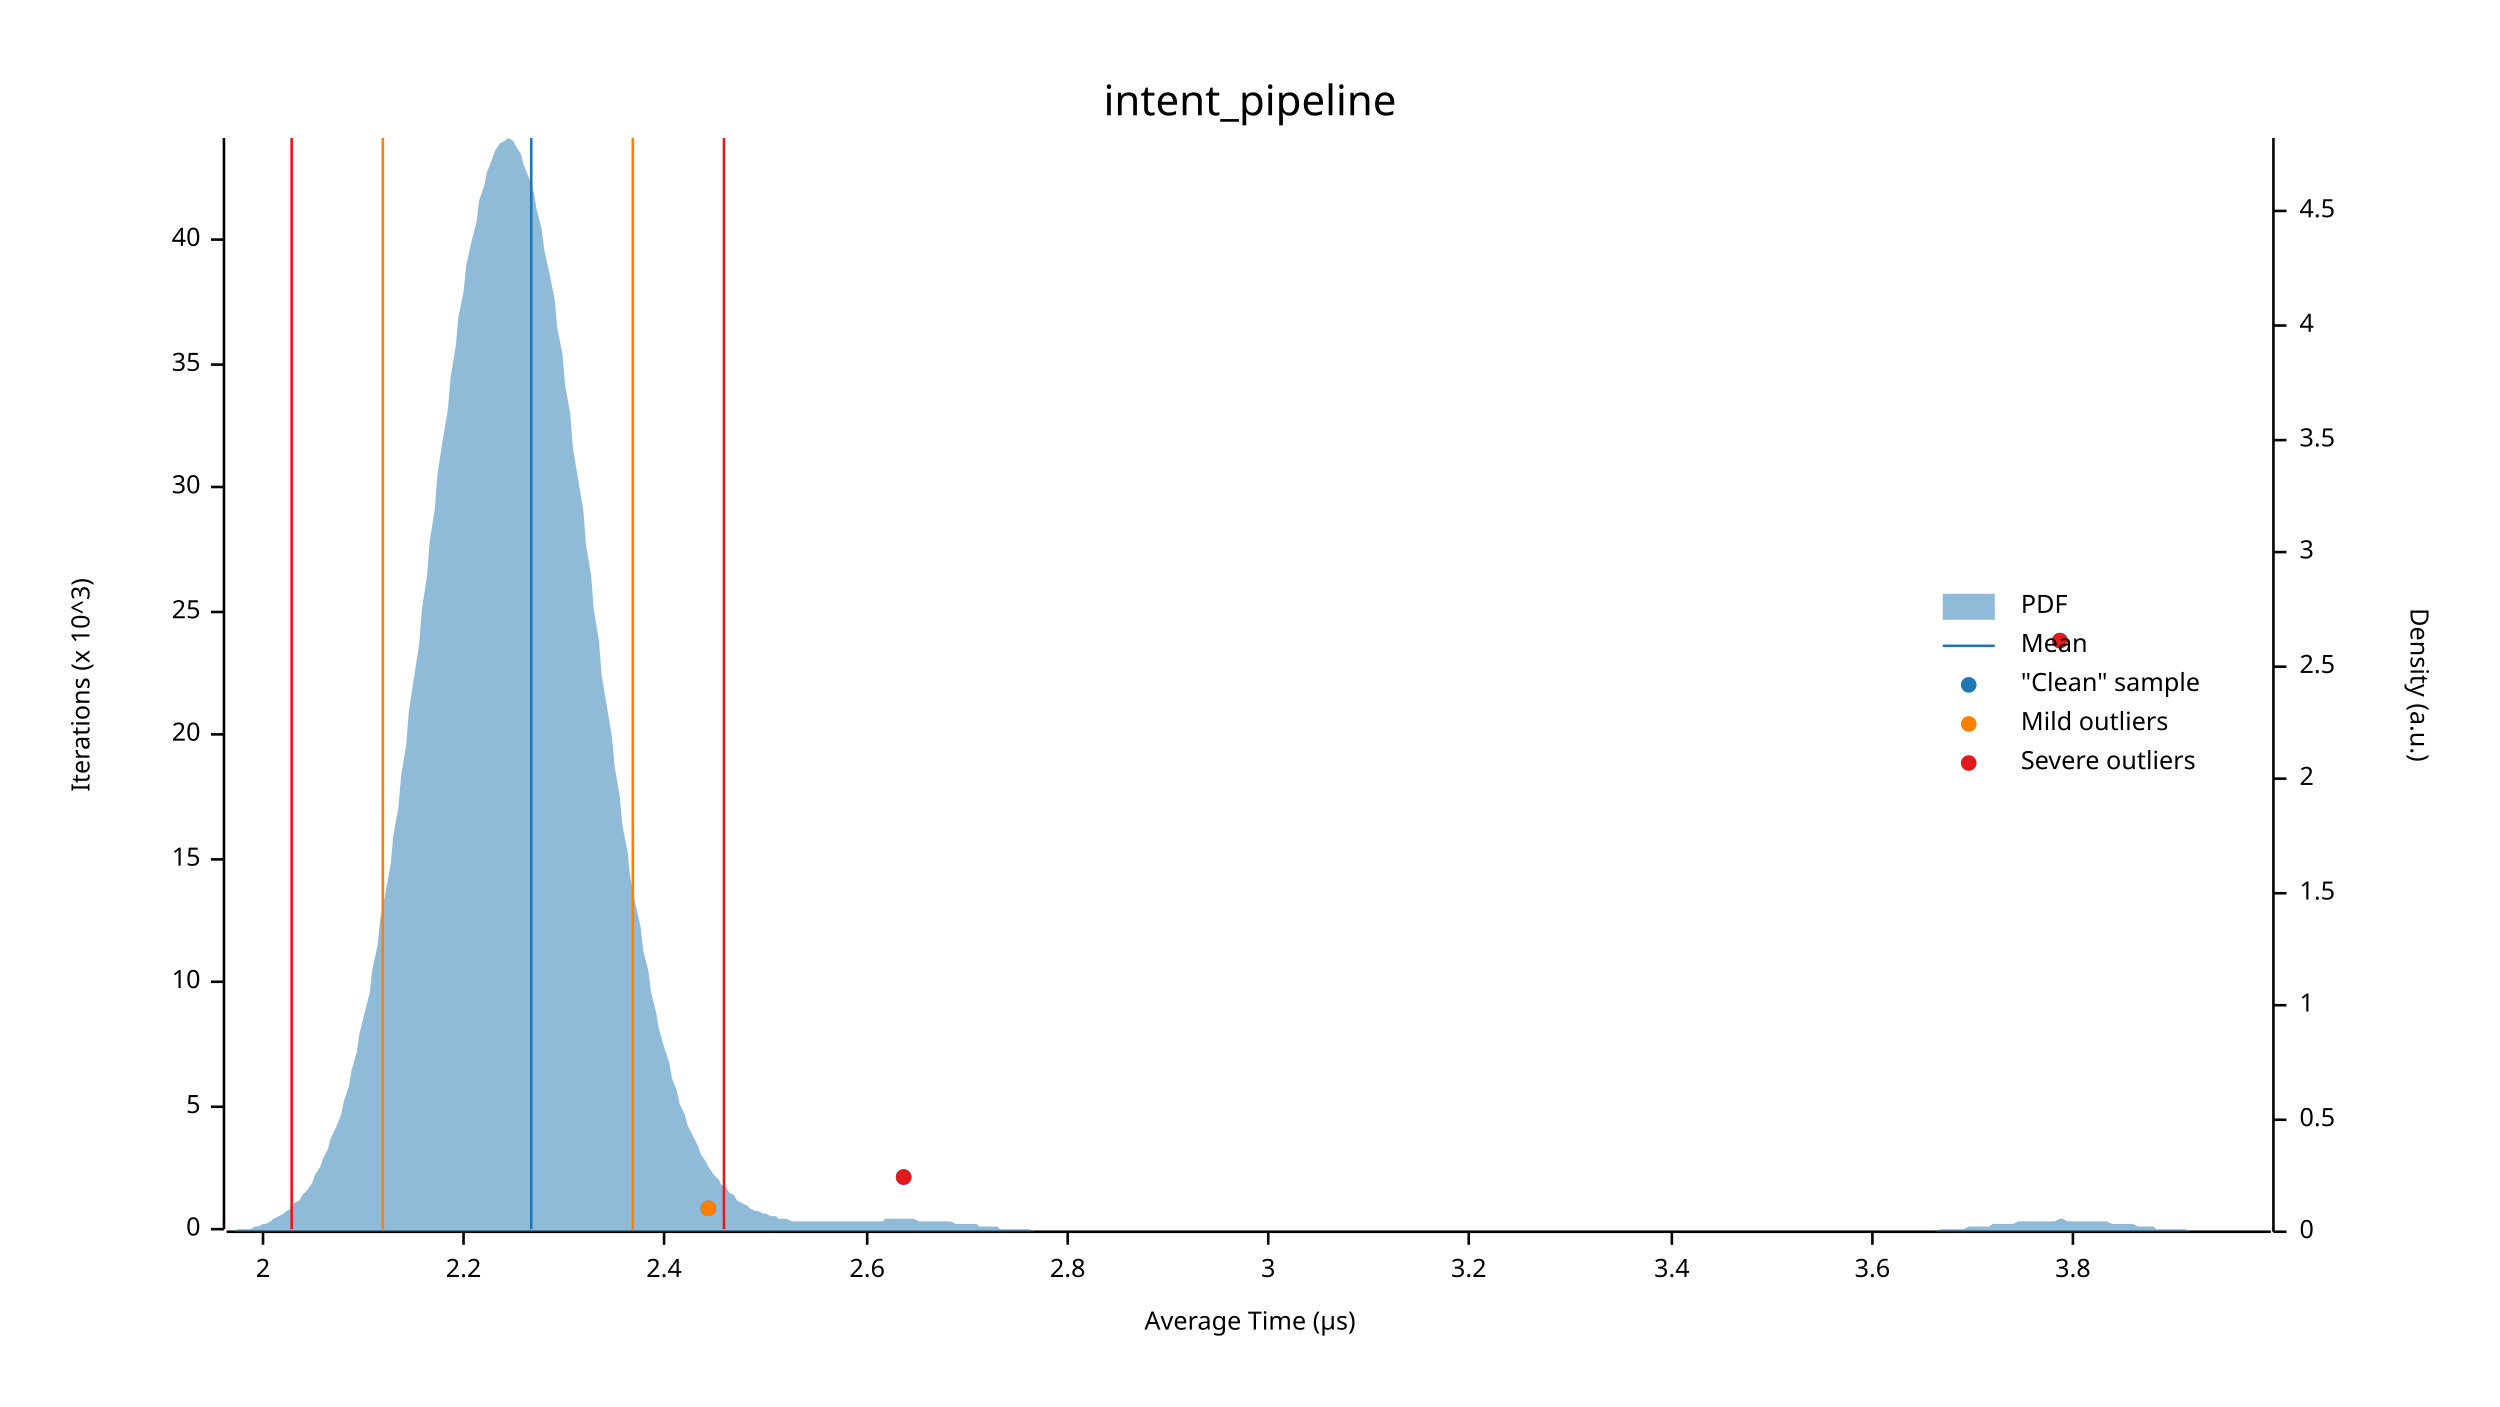
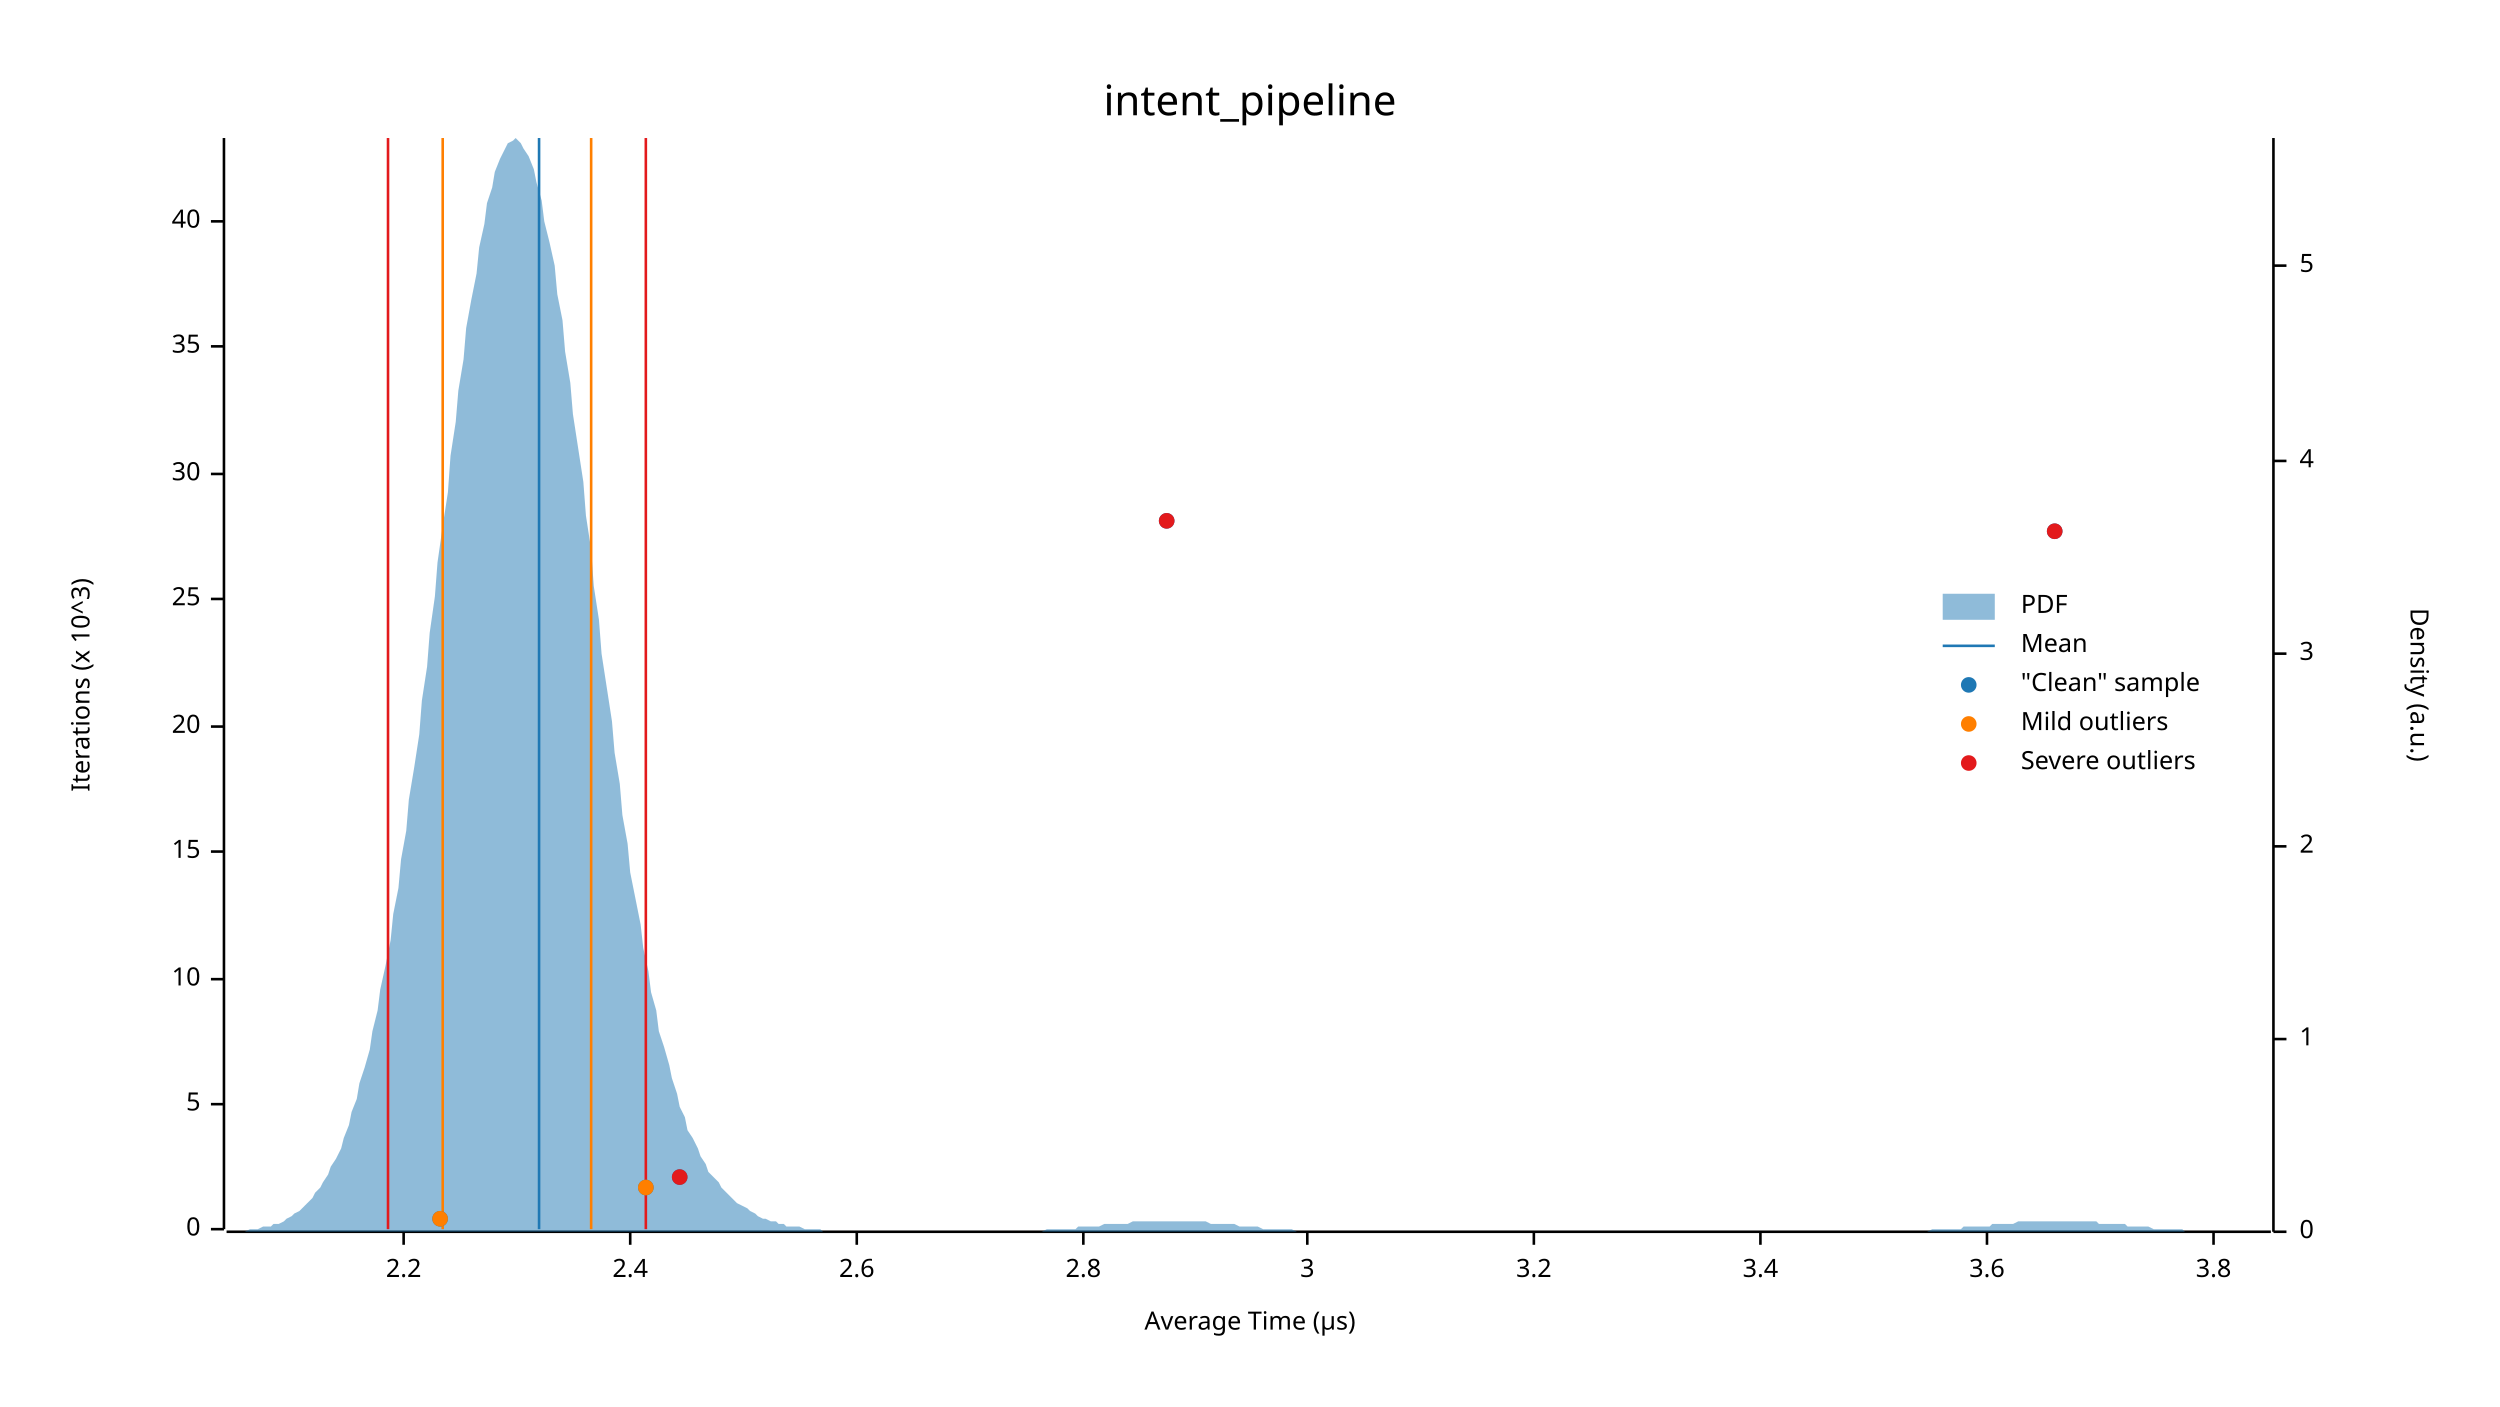
<svg xmlns="http://www.w3.org/2000/svg" width="960" height="540" viewBox="0 0 960 540">
  <text x="480" y="32" dy="0.76em" text-anchor="middle" font-family="sans-serif" font-size="16.129" opacity="1" fill="#000000">
intent_pipeline
</text>
  <text x="27" y="263" dy="0.76em" text-anchor="middle" font-family="sans-serif" font-size="9.677" opacity="1" fill="#000000" transform="rotate(270, 27, 263)">
Iterations (x 10^3)
</text>
  <text x="480" y="513" dy="-0.5ex" text-anchor="middle" font-family="sans-serif" font-size="9.677" opacity="1" fill="#000000">
Average Time (µs)
</text>
  <polyline fill="none" opacity="1" stroke="#000000" stroke-width="1" points="86,53 86,472 " />
  <text x="77" y="472" dy="0.5ex" text-anchor="end" font-family="sans-serif" font-size="9.677" opacity="1" fill="#000000">
0
</text>
  <polyline fill="none" opacity="1" stroke="#000000" stroke-width="1" points="81,472 86,472 " />
-   <text x="77" y="425" dy="0.5ex" text-anchor="end" font-family="sans-serif" font-size="9.677" opacity="1" fill="#000000">
+   <text x="77" y="424" dy="0.5ex" text-anchor="end" font-family="sans-serif" font-size="9.677" opacity="1" fill="#000000">
5
</text>
-   <polyline fill="none" opacity="1" stroke="#000000" stroke-width="1" points="81,425 86,425 " />
-   <text x="77" y="377" dy="0.5ex" text-anchor="end" font-family="sans-serif" font-size="9.677" opacity="1" fill="#000000">
+   <polyline fill="none" opacity="1" stroke="#000000" stroke-width="1" points="81,424 86,424 " />
+   <text x="77" y="376" dy="0.5ex" text-anchor="end" font-family="sans-serif" font-size="9.677" opacity="1" fill="#000000">
10
</text>
-   <polyline fill="none" opacity="1" stroke="#000000" stroke-width="1" points="81,377 86,377 " />
-   <text x="77" y="330" dy="0.5ex" text-anchor="end" font-family="sans-serif" font-size="9.677" opacity="1" fill="#000000">
+   <polyline fill="none" opacity="1" stroke="#000000" stroke-width="1" points="81,376 86,376 " />
+   <text x="77" y="327" dy="0.5ex" text-anchor="end" font-family="sans-serif" font-size="9.677" opacity="1" fill="#000000">
15
</text>
-   <polyline fill="none" opacity="1" stroke="#000000" stroke-width="1" points="81,330 86,330 " />
-   <text x="77" y="282" dy="0.5ex" text-anchor="end" font-family="sans-serif" font-size="9.677" opacity="1" fill="#000000">
+   <polyline fill="none" opacity="1" stroke="#000000" stroke-width="1" points="81,327 86,327 " />
+   <text x="77" y="279" dy="0.5ex" text-anchor="end" font-family="sans-serif" font-size="9.677" opacity="1" fill="#000000">
20
</text>
-   <polyline fill="none" opacity="1" stroke="#000000" stroke-width="1" points="81,282 86,282 " />
-   <text x="77" y="235" dy="0.5ex" text-anchor="end" font-family="sans-serif" font-size="9.677" opacity="1" fill="#000000">
+   <polyline fill="none" opacity="1" stroke="#000000" stroke-width="1" points="81,279 86,279 " />
+   <text x="77" y="230" dy="0.5ex" text-anchor="end" font-family="sans-serif" font-size="9.677" opacity="1" fill="#000000">
25
</text>
-   <polyline fill="none" opacity="1" stroke="#000000" stroke-width="1" points="81,235 86,235 " />
-   <text x="77" y="187" dy="0.5ex" text-anchor="end" font-family="sans-serif" font-size="9.677" opacity="1" fill="#000000">
+   <polyline fill="none" opacity="1" stroke="#000000" stroke-width="1" points="81,230 86,230 " />
+   <text x="77" y="182" dy="0.5ex" text-anchor="end" font-family="sans-serif" font-size="9.677" opacity="1" fill="#000000">
30
</text>
-   <polyline fill="none" opacity="1" stroke="#000000" stroke-width="1" points="81,187 86,187 " />
-   <text x="77" y="140" dy="0.5ex" text-anchor="end" font-family="sans-serif" font-size="9.677" opacity="1" fill="#000000">
+   <polyline fill="none" opacity="1" stroke="#000000" stroke-width="1" points="81,182 86,182 " />
+   <text x="77" y="133" dy="0.5ex" text-anchor="end" font-family="sans-serif" font-size="9.677" opacity="1" fill="#000000">
35
</text>
-   <polyline fill="none" opacity="1" stroke="#000000" stroke-width="1" points="81,140 86,140 " />
-   <text x="77" y="92" dy="0.5ex" text-anchor="end" font-family="sans-serif" font-size="9.677" opacity="1" fill="#000000">
+   <polyline fill="none" opacity="1" stroke="#000000" stroke-width="1" points="81,133 86,133 " />
+   <text x="77" y="85" dy="0.5ex" text-anchor="end" font-family="sans-serif" font-size="9.677" opacity="1" fill="#000000">
40
</text>
-   <polyline fill="none" opacity="1" stroke="#000000" stroke-width="1" points="81,92 86,92 " />
+   <polyline fill="none" opacity="1" stroke="#000000" stroke-width="1" points="81,85 86,85 " />
  <polyline fill="none" opacity="1" stroke="#000000" stroke-width="1" points="87,473 872,473 " />
-   <text x="101" y="483" dy="0.76em" text-anchor="middle" font-family="sans-serif" font-size="9.677" opacity="1" fill="#000000">
- 2
- </text>
-   <polyline fill="none" opacity="1" stroke="#000000" stroke-width="1" points="101,473 101,478 " />
-   <text x="178" y="483" dy="0.76em" text-anchor="middle" font-family="sans-serif" font-size="9.677" opacity="1" fill="#000000">
+   <text x="155" y="483" dy="0.76em" text-anchor="middle" font-family="sans-serif" font-size="9.677" opacity="1" fill="#000000">
2.2
</text>
-   <polyline fill="none" opacity="1" stroke="#000000" stroke-width="1" points="178,473 178,478 " />
-   <text x="255" y="483" dy="0.76em" text-anchor="middle" font-family="sans-serif" font-size="9.677" opacity="1" fill="#000000">
+   <polyline fill="none" opacity="1" stroke="#000000" stroke-width="1" points="155,473 155,478 " />
+   <text x="242" y="483" dy="0.76em" text-anchor="middle" font-family="sans-serif" font-size="9.677" opacity="1" fill="#000000">
2.4
</text>
-   <polyline fill="none" opacity="1" stroke="#000000" stroke-width="1" points="255,473 255,478 " />
-   <text x="333" y="483" dy="0.76em" text-anchor="middle" font-family="sans-serif" font-size="9.677" opacity="1" fill="#000000">
+   <polyline fill="none" opacity="1" stroke="#000000" stroke-width="1" points="242,473 242,478 " />
+   <text x="329" y="483" dy="0.76em" text-anchor="middle" font-family="sans-serif" font-size="9.677" opacity="1" fill="#000000">
2.6
</text>
-   <polyline fill="none" opacity="1" stroke="#000000" stroke-width="1" points="333,473 333,478 " />
-   <text x="410" y="483" dy="0.76em" text-anchor="middle" font-family="sans-serif" font-size="9.677" opacity="1" fill="#000000">
+   <polyline fill="none" opacity="1" stroke="#000000" stroke-width="1" points="329,473 329,478 " />
+   <text x="416" y="483" dy="0.76em" text-anchor="middle" font-family="sans-serif" font-size="9.677" opacity="1" fill="#000000">
2.8
</text>
-   <polyline fill="none" opacity="1" stroke="#000000" stroke-width="1" points="410,473 410,478 " />
-   <text x="487" y="483" dy="0.76em" text-anchor="middle" font-family="sans-serif" font-size="9.677" opacity="1" fill="#000000">
+   <polyline fill="none" opacity="1" stroke="#000000" stroke-width="1" points="416,473 416,478 " />
+   <text x="502" y="483" dy="0.76em" text-anchor="middle" font-family="sans-serif" font-size="9.677" opacity="1" fill="#000000">
3
</text>
-   <polyline fill="none" opacity="1" stroke="#000000" stroke-width="1" points="487,473 487,478 " />
-   <text x="564" y="483" dy="0.76em" text-anchor="middle" font-family="sans-serif" font-size="9.677" opacity="1" fill="#000000">
+   <polyline fill="none" opacity="1" stroke="#000000" stroke-width="1" points="502,473 502,478 " />
+   <text x="589" y="483" dy="0.76em" text-anchor="middle" font-family="sans-serif" font-size="9.677" opacity="1" fill="#000000">
3.2
</text>
-   <polyline fill="none" opacity="1" stroke="#000000" stroke-width="1" points="564,473 564,478 " />
-   <text x="642" y="483" dy="0.76em" text-anchor="middle" font-family="sans-serif" font-size="9.677" opacity="1" fill="#000000">
+   <polyline fill="none" opacity="1" stroke="#000000" stroke-width="1" points="589,473 589,478 " />
+   <text x="676" y="483" dy="0.76em" text-anchor="middle" font-family="sans-serif" font-size="9.677" opacity="1" fill="#000000">
3.4
</text>
-   <polyline fill="none" opacity="1" stroke="#000000" stroke-width="1" points="642,473 642,478 " />
-   <text x="719" y="483" dy="0.76em" text-anchor="middle" font-family="sans-serif" font-size="9.677" opacity="1" fill="#000000">
+   <polyline fill="none" opacity="1" stroke="#000000" stroke-width="1" points="676,473 676,478 " />
+   <text x="763" y="483" dy="0.76em" text-anchor="middle" font-family="sans-serif" font-size="9.677" opacity="1" fill="#000000">
3.6
</text>
-   <polyline fill="none" opacity="1" stroke="#000000" stroke-width="1" points="719,473 719,478 " />
-   <text x="796" y="483" dy="0.76em" text-anchor="middle" font-family="sans-serif" font-size="9.677" opacity="1" fill="#000000">
+   <polyline fill="none" opacity="1" stroke="#000000" stroke-width="1" points="763,473 763,478 " />
+   <text x="850" y="483" dy="0.76em" text-anchor="middle" font-family="sans-serif" font-size="9.677" opacity="1" fill="#000000">
3.8
</text>
-   <polyline fill="none" opacity="1" stroke="#000000" stroke-width="1" points="796,473 796,478 " />
+   <polyline fill="none" opacity="1" stroke="#000000" stroke-width="1" points="850,473 850,478 " />
  <text x="933" y="263" dy="0.76em" text-anchor="middle" font-family="sans-serif" font-size="9.677" opacity="1" fill="#000000" transform="rotate(90, 933, 263)">
Density (a.u.)
</text>
  <polyline fill="none" opacity="1" stroke="#000000" stroke-width="1" points="873,53 873,473 " />
  <text x="883" y="473" dy="0.5ex" text-anchor="start" font-family="sans-serif" font-size="9.677" opacity="1" fill="#000000">
0
</text>
  <polyline fill="none" opacity="1" stroke="#000000" stroke-width="1" points="873,473 878,473 " />
-   <text x="883" y="430" dy="0.5ex" text-anchor="start" font-family="sans-serif" font-size="9.677" opacity="1" fill="#000000">
- 0.5
- </text>
-   <polyline fill="none" opacity="1" stroke="#000000" stroke-width="1" points="873,430 878,430 " />
-   <text x="883" y="386" dy="0.5ex" text-anchor="start" font-family="sans-serif" font-size="9.677" opacity="1" fill="#000000">
+   <text x="883" y="399" dy="0.5ex" text-anchor="start" font-family="sans-serif" font-size="9.677" opacity="1" fill="#000000">
1
</text>
-   <polyline fill="none" opacity="1" stroke="#000000" stroke-width="1" points="873,386 878,386 " />
-   <text x="883" y="343" dy="0.5ex" text-anchor="start" font-family="sans-serif" font-size="9.677" opacity="1" fill="#000000">
- 1.5
- </text>
-   <polyline fill="none" opacity="1" stroke="#000000" stroke-width="1" points="873,343 878,343 " />
-   <text x="883" y="299" dy="0.5ex" text-anchor="start" font-family="sans-serif" font-size="9.677" opacity="1" fill="#000000">
+   <polyline fill="none" opacity="1" stroke="#000000" stroke-width="1" points="873,399 878,399 " />
+   <text x="883" y="325" dy="0.5ex" text-anchor="start" font-family="sans-serif" font-size="9.677" opacity="1" fill="#000000">
2
</text>
-   <polyline fill="none" opacity="1" stroke="#000000" stroke-width="1" points="873,299 878,299 " />
-   <text x="883" y="256" dy="0.5ex" text-anchor="start" font-family="sans-serif" font-size="9.677" opacity="1" fill="#000000">
- 2.5
- </text>
-   <polyline fill="none" opacity="1" stroke="#000000" stroke-width="1" points="873,256 878,256 " />
-   <text x="883" y="212" dy="0.5ex" text-anchor="start" font-family="sans-serif" font-size="9.677" opacity="1" fill="#000000">
+   <polyline fill="none" opacity="1" stroke="#000000" stroke-width="1" points="873,325 878,325 " />
+   <text x="883" y="251" dy="0.5ex" text-anchor="start" font-family="sans-serif" font-size="9.677" opacity="1" fill="#000000">
3
</text>
-   <polyline fill="none" opacity="1" stroke="#000000" stroke-width="1" points="873,212 878,212 " />
-   <text x="883" y="169" dy="0.5ex" text-anchor="start" font-family="sans-serif" font-size="9.677" opacity="1" fill="#000000">
- 3.5
- </text>
-   <polyline fill="none" opacity="1" stroke="#000000" stroke-width="1" points="873,169 878,169 " />
-   <text x="883" y="125" dy="0.5ex" text-anchor="start" font-family="sans-serif" font-size="9.677" opacity="1" fill="#000000">
+   <polyline fill="none" opacity="1" stroke="#000000" stroke-width="1" points="873,251 878,251 " />
+   <text x="883" y="177" dy="0.5ex" text-anchor="start" font-family="sans-serif" font-size="9.677" opacity="1" fill="#000000">
4
</text>
-   <polyline fill="none" opacity="1" stroke="#000000" stroke-width="1" points="873,125 878,125 " />
-   <text x="883" y="81" dy="0.5ex" text-anchor="start" font-family="sans-serif" font-size="9.677" opacity="1" fill="#000000">
- 4.5
+   <polyline fill="none" opacity="1" stroke="#000000" stroke-width="1" points="873,177 878,177 " />
+   <text x="883" y="102" dy="0.5ex" text-anchor="start" font-family="sans-serif" font-size="9.677" opacity="1" fill="#000000">
+ 5
</text>
-   <polyline fill="none" opacity="1" stroke="#000000" stroke-width="1" points="873,81 878,81 " />
-   <polygon opacity="0.5" fill="#1F78B4" points="87,473 88,473 90,473 91,472 93,472 94,472 96,472 98,471 99,471 101,470 102,470 104,469 105,468 107,467 109,466 110,465 112,464 113,462 115,461 116,459 118,457 120,454 121,451 123,448 124,445 126,441 127,437 129,433 131,428 132,423 134,417 135,411 137,404 138,397 140,389 142,381 143,372 145,363 146,353 148,343 150,332 151,321 153,310 154,298 156,286 157,273 159,260 161,247 162,234 164,221 165,208 167,195 168,182 170,169 172,157 173,145 175,133 176,122 178,112 179,102 181,93 183,85 184,77 186,71 187,66 189,61 190,58 192,55 194,54 195,53 197,54 198,56 200,59 201,63 203,68 205,74 206,80 208,88 209,96 211,105 213,115 214,126 216,136 217,148 219,159 220,172 222,184 224,196 225,209 227,221 228,234 230,246 231,259 233,271 235,283 236,294 238,306 239,317 241,327 242,337 244,347 246,356 247,365 249,373 250,381 252,389 253,395 255,402 257,408 258,414 260,419 261,424 263,428 264,432 266,436 268,440 269,443 271,446 272,448 274,451 276,453 277,455 279,456 280,458 282,459 283,461 285,462 287,463 288,464 290,465 291,465 293,466 294,466 296,467 298,467 299,468 301,468 302,468 304,469 305,469 307,469 309,469 310,469 312,469 313,469 315,469 316,469 318,469 320,469 321,469 323,469 324,469 326,469 327,469 329,469 331,469 332,469 334,469 335,469 337,469 339,469 340,468 342,468 343,468 345,468 346,468 348,468 350,468 351,468 353,469 354,469 356,469 357,469 359,469 361,469 362,469 364,469 365,469 367,470 368,470 370,470 372,470 373,470 375,470 376,471 378,471 379,471 381,471 383,471 384,472 386,472 387,472 389,472 391,472 392,472 394,472 395,472 397,473 398,473 400,473 402,473 403,473 405,473 406,473 408,473 409,473 411,473 413,473 414,473 416,473 417,473 419,473 420,473 422,473 424,473 425,473 427,473 428,473 430,473 431,473 433,473 435,473 436,473 438,473 439,473 441,473 442,473 444,473 446,473 447,473 449,473 450,473 452,473 454,473 455,473 457,473 458,473 460,473 461,473 463,473 465,473 466,473 468,473 469,473 471,473 472,473 474,473 476,473 477,473 479,473 480,473 482,473 483,473 485,473 487,473 488,473 490,473 491,473 493,473 494,473 496,473 498,473 499,473 501,473 502,473 504,473 505,473 507,473 509,473 510,473 512,473 513,473 515,473 517,473 518,473 520,473 521,473 523,473 524,473 526,473 528,473 529,473 531,473 532,473 534,473 535,473 537,473 539,473 540,473 542,473 543,473 545,473 546,473 548,473 550,473 551,473 553,473 554,473 556,473 557,473 559,473 561,473 562,473 564,473 565,473 567,473 568,473 570,473 572,473 573,473 575,473 576,473 578,473 580,473 581,473 583,473 584,473 586,473 587,473 589,473 591,473 592,473 594,473 595,473 597,473 598,473 600,473 602,473 603,473 605,473 606,473 608,473 609,473 611,473 613,473 614,473 616,473 617,473 619,473 620,473 622,473 624,473 625,473 627,473 628,473 630,473 632,473 633,473 635,473 636,473 638,473 639,473 641,473 643,473 644,473 646,473 647,473 649,473 650,473 652,473 654,473 655,473 657,473 658,473 660,473 661,473 663,473 665,473 666,473 668,473 669,473 671,473 672,473 674,473 676,473 677,473 679,473 680,473 682,473 683,473 685,473 687,473 688,473 690,473 691,473 693,473 695,473 696,473 698,473 699,473 701,473 702,473 704,473 706,473 707,473 709,473 710,473 712,473 713,473 715,473 717,473 718,473 720,473 721,473 723,473 724,473 726,473 728,473 729,473 731,473 732,473 734,473 735,473 737,473 739,473 740,473 742,473 743,473 745,472 746,472 748,472 750,472 751,472 753,472 754,472 756,471 758,471 759,471 761,471 762,471 764,471 765,470 767,470 769,470 770,470 772,470 773,470 775,469 776,469 778,469 780,469 781,469 783,469 784,469 786,469 787,469 789,469 791,468 792,468 794,469 795,469 797,469 798,469 800,469 802,469 803,469 805,469 806,469 808,469 809,469 811,470 813,470 814,470 816,470 817,470 819,470 821,471 822,471 824,471 825,471 827,471 828,472 830,472 832,472 833,472 835,472 836,472 838,472 839,472 841,473 843,473 844,473 846,473 847,473 849,473 850,473 852,473 854,473 855,473 857,473 858,473 860,473 861,473 863,473 865,473 866,473 868,473 869,473 871,473 873,473 873,473 87,473 " />
-   <polyline fill="none" opacity="1" stroke="#1F78B4" stroke-width="1" points="204,472 204,53 " />
-   <polyline fill="none" opacity="1" stroke="#FF7F00" stroke-width="1" points="147,472 147,53 " />
-   <polyline fill="none" opacity="1" stroke="#FF7F00" stroke-width="1" points="243,472 243,53 " />
-   <polyline fill="none" opacity="1" stroke="#E31A1C" stroke-width="1" points="112,472 112,53 " />
-   <polyline fill="none" opacity="1" stroke="#E31A1C" stroke-width="1" points="278,472 278,53 " />
-   <circle cx="272" cy="464" r="3" opacity="1" fill="#1F78B4" stroke="none" stroke-width="1" />
-   <circle cx="347" cy="452" r="3" opacity="1" fill="#1F78B4" stroke="none" stroke-width="1" />
-   <circle cx="791" cy="246" r="3" opacity="1" fill="#1F78B4" stroke="none" stroke-width="1" />
-   <circle cx="272" cy="464" r="3" opacity="1" fill="#FF7F00" stroke="none" stroke-width="1" />
-   <circle cx="347" cy="452" r="3" opacity="1" fill="#E31A1C" stroke="none" stroke-width="1" />
-   <circle cx="791" cy="246" r="3" opacity="1" fill="#E31A1C" stroke="none" stroke-width="1" />
+   <polyline fill="none" opacity="1" stroke="#000000" stroke-width="1" points="873,102 878,102 " />
+   <polygon opacity="0.5" fill="#1F78B4" points="87,473 88,473 90,473 91,473 93,473 94,473 96,472 98,472 99,472 101,471 102,471 104,471 105,470 107,470 109,469 110,468 112,467 113,466 115,465 116,464 118,462 120,460 121,458 123,456 124,454 126,451 127,448 129,445 131,441 132,437 134,432 135,427 137,422 138,416 140,410 142,403 143,396 145,388 146,380 148,371 150,361 151,351 153,341 154,330 156,319 157,307 159,295 161,282 162,269 164,256 165,243 167,229 168,216 170,202 172,189 173,175 175,162 176,150 178,138 179,126 181,115 183,105 184,95 186,86 187,78 189,72 190,66 192,61 194,57 195,55 197,54 198,53 200,55 201,57 203,60 205,65 206,70 208,77 209,85 211,93 213,102 214,113 216,123 217,135 219,147 220,159 222,172 224,185 225,198 227,211 228,225 230,238 231,251 233,264 235,277 236,289 238,301 239,313 241,324 242,335 244,345 246,355 247,364 249,373 250,381 252,388 253,396 255,402 257,409 258,414 260,420 261,425 263,429 264,434 266,437 268,441 269,444 271,447 272,450 274,452 276,454 277,456 279,458 280,459 282,461 283,462 285,463 287,464 288,465 290,466 291,467 293,468 294,468 296,469 298,469 299,470 301,470 302,471 304,471 305,471 307,471 309,472 310,472 312,472 313,472 315,472 316,473 318,473 320,473 321,473 323,473 324,473 326,473 327,473 329,473 331,473 332,473 334,473 335,473 337,473 339,473 340,473 342,473 343,473 345,473 346,473 348,473 350,473 351,473 353,473 354,473 356,473 357,473 359,473 361,473 362,473 364,473 365,473 367,473 368,473 370,473 372,473 373,473 375,473 376,473 378,473 379,473 381,473 383,473 384,473 386,473 387,473 389,473 391,473 392,473 394,473 395,473 397,473 398,473 400,473 402,472 403,472 405,472 406,472 408,472 409,472 411,472 413,472 414,471 416,471 417,471 419,471 420,471 422,471 424,470 425,470 427,470 428,470 430,470 431,470 433,470 435,469 436,469 438,469 439,469 441,469 442,469 444,469 446,469 447,469 449,469 450,469 452,469 454,469 455,469 457,469 458,469 460,469 461,469 463,469 465,470 466,470 468,470 469,470 471,470 472,470 474,470 476,471 477,471 479,471 480,471 482,471 483,471 485,472 487,472 488,472 490,472 491,472 493,472 494,472 496,472 498,473 499,473 501,473 502,473 504,473 505,473 507,473 509,473 510,473 512,473 513,473 515,473 517,473 518,473 520,473 521,473 523,473 524,473 526,473 528,473 529,473 531,473 532,473 534,473 535,473 537,473 539,473 540,473 542,473 543,473 545,473 546,473 548,473 550,473 551,473 553,473 554,473 556,473 557,473 559,473 561,473 562,473 564,473 565,473 567,473 568,473 570,473 572,473 573,473 575,473 576,473 578,473 580,473 581,473 583,473 584,473 586,473 587,473 589,473 591,473 592,473 594,473 595,473 597,473 598,473 600,473 602,473 603,473 605,473 606,473 608,473 609,473 611,473 613,473 614,473 616,473 617,473 619,473 620,473 622,473 624,473 625,473 627,473 628,473 630,473 632,473 633,473 635,473 636,473 638,473 639,473 641,473 643,473 644,473 646,473 647,473 649,473 650,473 652,473 654,473 655,473 657,473 658,473 660,473 661,473 663,473 665,473 666,473 668,473 669,473 671,473 672,473 674,473 676,473 677,473 679,473 680,473 682,473 683,473 685,473 687,473 688,473 690,473 691,473 693,473 695,473 696,473 698,473 699,473 701,473 702,473 704,473 706,473 707,473 709,473 710,473 712,473 713,473 715,473 717,473 718,473 720,473 721,473 723,473 724,473 726,473 728,473 729,473 731,473 732,473 734,473 735,473 737,473 739,473 740,473 742,472 743,472 745,472 746,472 748,472 750,472 751,472 753,472 754,471 756,471 758,471 759,471 761,471 762,471 764,471 765,470 767,470 769,470 770,470 772,470 773,470 775,469 776,469 778,469 780,469 781,469 783,469 784,469 786,469 787,469 789,469 791,469 792,469 794,469 795,469 797,469 798,469 800,469 802,469 803,469 805,469 806,470 808,470 809,470 811,470 813,470 814,470 816,470 817,471 819,471 821,471 822,471 824,471 825,471 827,472 828,472 830,472 832,472 833,472 835,472 836,472 838,472 839,473 841,473 843,473 844,473 846,473 847,473 849,473 850,473 852,473 854,473 855,473 857,473 858,473 860,473 861,473 863,473 865,473 866,473 868,473 869,473 871,473 873,473 873,473 87,473 " />
+   <polyline fill="none" opacity="1" stroke="#1F78B4" stroke-width="1" points="207,472 207,53 " />
+   <polyline fill="none" opacity="1" stroke="#FF7F00" stroke-width="1" points="170,472 170,53 " />
+   <polyline fill="none" opacity="1" stroke="#FF7F00" stroke-width="1" points="227,472 227,53 " />
+   <polyline fill="none" opacity="1" stroke="#E31A1C" stroke-width="1" points="149,472 149,53 " />
+   <polyline fill="none" opacity="1" stroke="#E31A1C" stroke-width="1" points="248,472 248,53 " />
+   <circle cx="169" cy="468" r="3" opacity="1" fill="#1F78B4" stroke="none" stroke-width="1" />
+   <circle cx="248" cy="456" r="3" opacity="1" fill="#1F78B4" stroke="none" stroke-width="1" />
+   <circle cx="261" cy="452" r="3" opacity="1" fill="#1F78B4" stroke="none" stroke-width="1" />
+   <circle cx="789" cy="204" r="3" opacity="1" fill="#1F78B4" stroke="none" stroke-width="1" />
+   <circle cx="448" cy="200" r="3" opacity="1" fill="#1F78B4" stroke="none" stroke-width="1" />
+   <circle cx="169" cy="468" r="3" opacity="1" fill="#FF7F00" stroke="none" stroke-width="1" />
+   <circle cx="248" cy="456" r="3" opacity="1" fill="#FF7F00" stroke="none" stroke-width="1" />
+   <circle cx="261" cy="452" r="3" opacity="1" fill="#E31A1C" stroke="none" stroke-width="1" />
+   <circle cx="789" cy="204" r="3" opacity="1" fill="#E31A1C" stroke="none" stroke-width="1" />
+   <circle cx="448" cy="200" r="3" opacity="1" fill="#E31A1C" stroke="none" stroke-width="1" />
  <text x="776" y="228" dy="0.76em" text-anchor="start" font-family="sans-serif" font-size="9.677" opacity="1" fill="#000000">
PDF
</text>
  <text x="776" y="243" dy="0.76em" text-anchor="start" font-family="sans-serif" font-size="9.677" opacity="1" fill="#000000">
Mean
</text>
  <text x="776" y="258" dy="0.76em" text-anchor="start" font-family="sans-serif" font-size="9.677" opacity="1" fill="#000000">
"Clean" sample
</text>
  <text x="776" y="273" dy="0.76em" text-anchor="start" font-family="sans-serif" font-size="9.677" opacity="1" fill="#000000">
Mild outliers
</text>
  <text x="776" y="288" dy="0.76em" text-anchor="start" font-family="sans-serif" font-size="9.677" opacity="1" fill="#000000">
Severe outliers
</text>
  <rect x="746" y="228" width="20" height="10" opacity="0.5" fill="#1F78B4" stroke="none" />
  <polyline fill="none" opacity="1" stroke="#1F78B4" stroke-width="1" points="746,248 766,248 " />
  <circle cx="756" cy="263" r="3" opacity="1" fill="#1F78B4" stroke="none" stroke-width="1" />
  <circle cx="756" cy="278" r="3" opacity="1" fill="#FF7F00" stroke="none" stroke-width="1" />
  <circle cx="756" cy="293" r="3" opacity="1" fill="#E31A1C" stroke="none" stroke-width="1" />
</svg>
